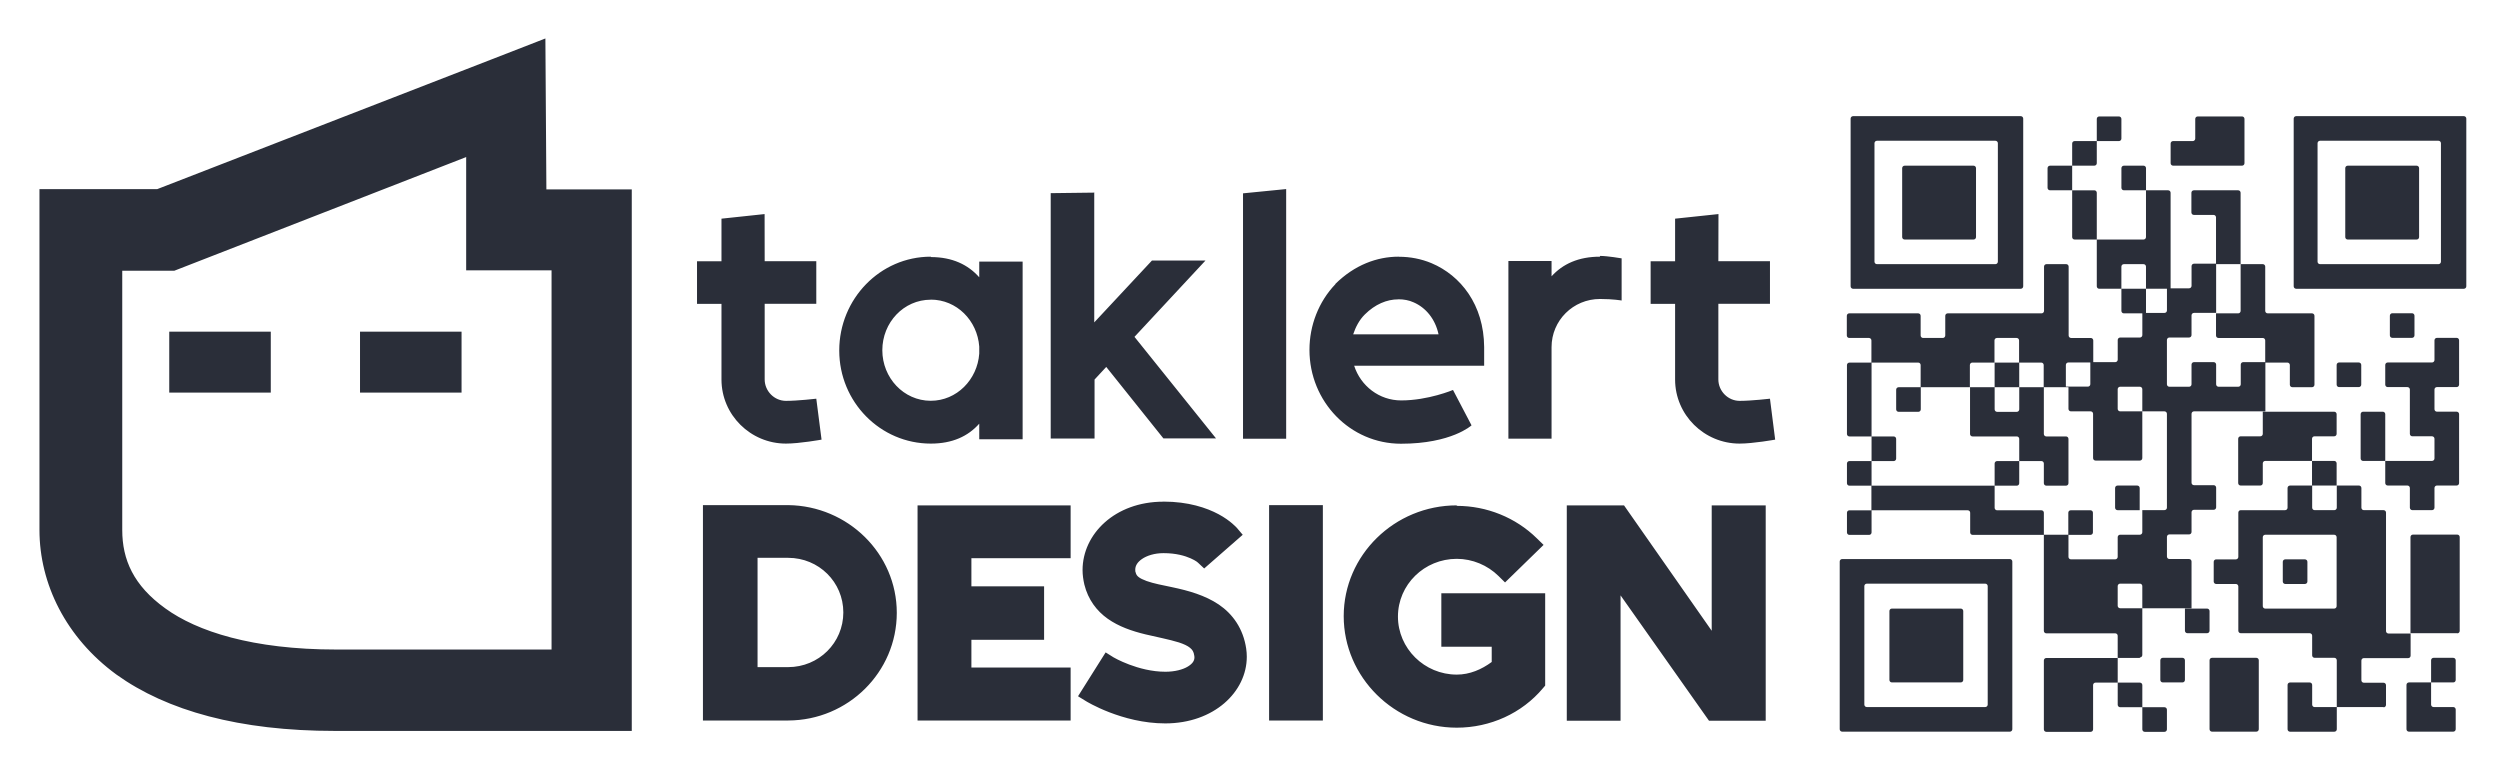
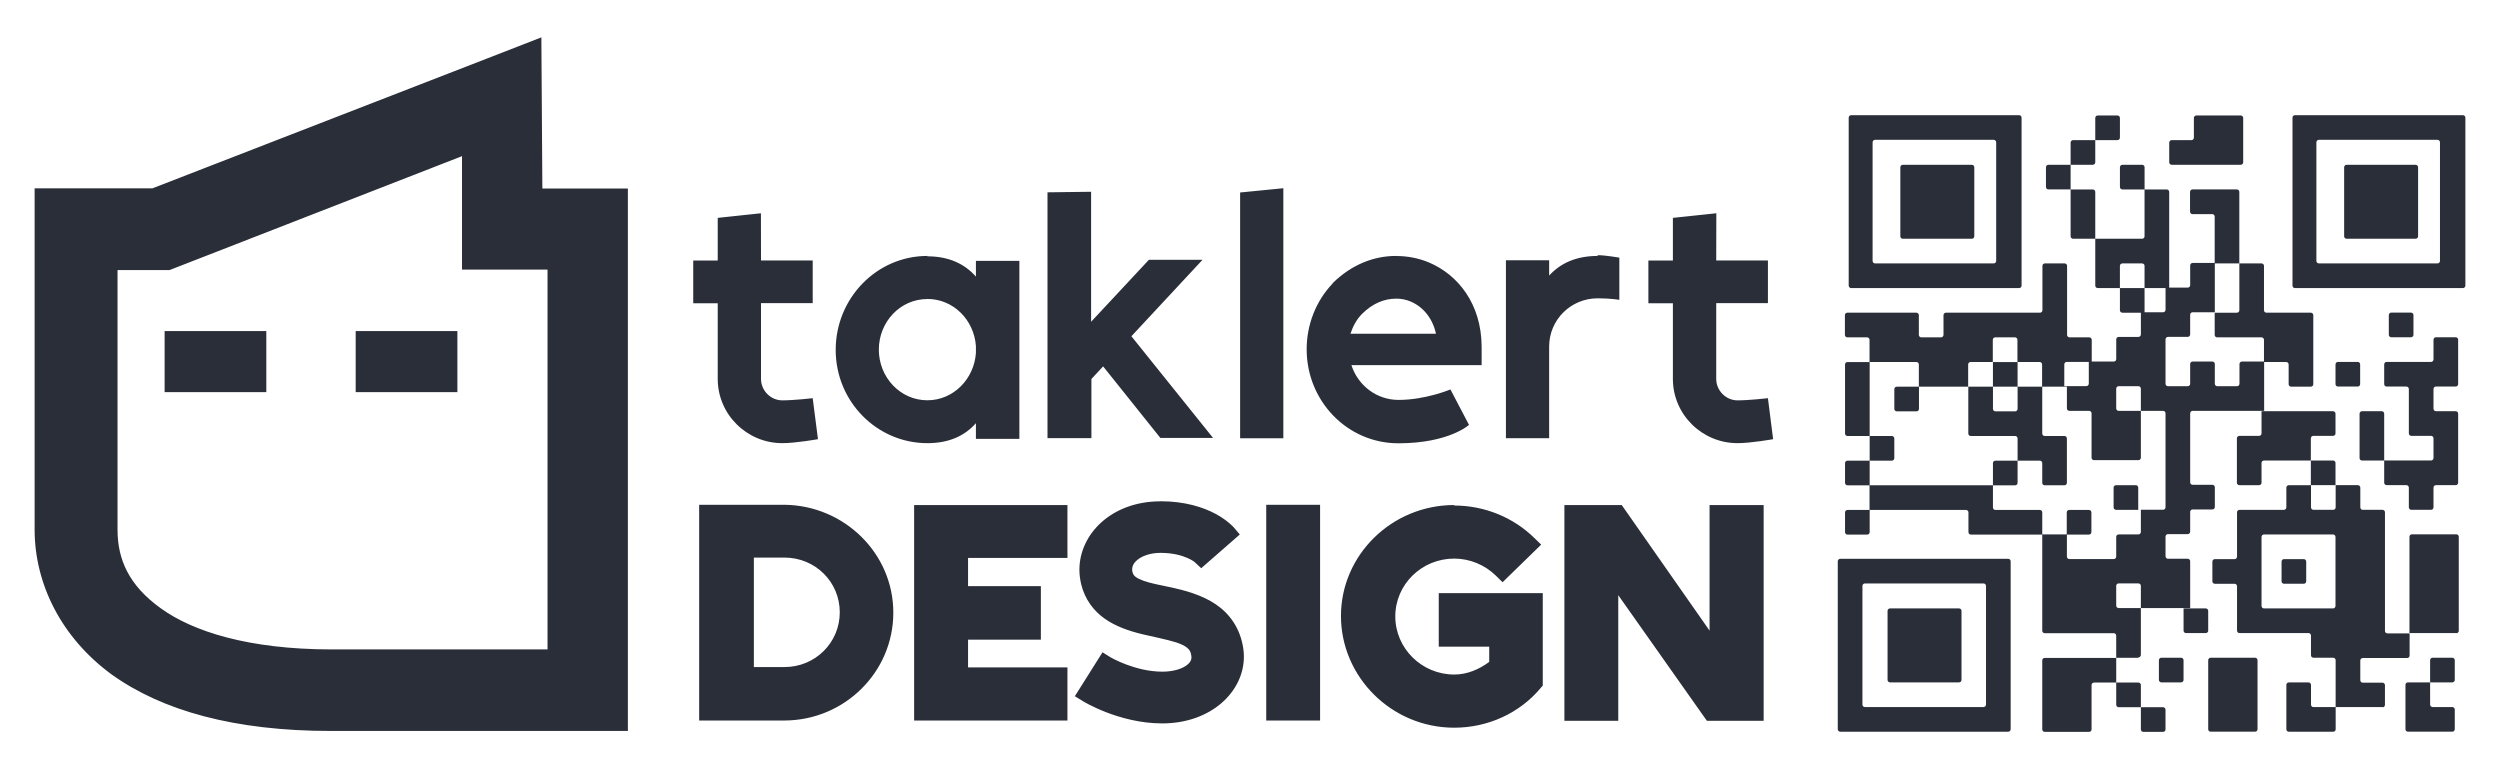
- <svg xmlns="http://www.w3.org/2000/svg" version="1.1" viewBox="0 0 325 100" xml:space="preserve">
-   <path d="m70.9 5-7.17 2.79-43.3 16.8h-15.3v44.3c0 7.01 3.44 14 10 18.8 6.58 4.72 16 7.33 28.4 7.33h38.6v-70.4h-11.1l-0.129-19.6zm170 10.1c-0.177 0-0.32 0.143-0.32 0.32v21.8c0 0.177 0.144 0.32 0.32 0.32h21.8c0.177 0 0.318-0.143 0.318-0.32v-21.8c0-0.177-0.142-0.32-0.318-0.32h-21.8zm57.6 0c-0.177 0-0.32 0.143-0.32 0.32v21.8c0 0.177 0.144 0.32 0.32 0.32h21.8c0.177 0 0.32-0.143 0.32-0.32v-21.8c0-0.177-0.144-0.32-0.32-0.32h-21.8zm-25.6 0.039c-0.177 0-0.318 0.143-0.318 0.32v2.88h2.88c0.177 0 0.32-0.143 0.32-0.32v-2.56c0-0.177-0.144-0.32-0.32-0.32h-2.56zm-0.318 3.2h-2.88c-0.177 0-0.32 0.141-0.32 0.318v2.88h2.88c0.177 0 0.32-0.143 0.32-0.32v-2.88zm-3.2 3.2h-2.88c-0.177 0-0.32 0.143-0.32 0.32v2.56c0 0.177 0.144 0.318 0.32 0.318h2.56 0.32v-3.2zm0 3.2v6.08c0 0.177 0.144 0.32 0.32 0.32h2.56 0.32v-6.08c0-0.177-0.144-0.32-0.32-0.32h-2.88zm3.2 6.4v6.08c0 0.177 0.142 0.32 0.318 0.32h2.88v-2.88c0-0.177 0.144-0.318 0.32-0.318h2.56c0.177 0 0.318 0.141 0.318 0.318v2.88h2.88l0.32 0.019v-12.5c0-0.177-0.143-0.32-0.32-0.32h-2.88v6.08c0 0.177-0.142 0.32-0.318 0.32h-6.08zm6.4-6.4v-2.88c0-0.177-0.142-0.32-0.318-0.32h-2.56c-0.177 0-0.32 0.143-0.32 0.32v2.56c0 0.177 0.144 0.318 0.32 0.318h2.56 0.318zm0 12.8h-3.2v2.88c0 0.177 0.144 0.318 0.32 0.318h2.56 0.318v-3.2zm6.72-22.4c-0.177 0-0.32 0.143-0.32 0.32v2.56c0 0.177-0.144 0.32-0.32 0.32h-2.56c-0.177 0-0.32 0.141-0.32 0.318v2.56c0 0.177 0.144 0.32 0.32 0.32h8.96c0.177 0 0.32-0.143 0.32-0.32v-5.76c0-0.177-0.144-0.32-0.32-0.32h-5.76zm-41.7 3.16h15.4c0.177 0 0.32 0.143 0.32 0.32v15.4c0 0.177-0.144 0.32-0.32 0.32h-15.4c-0.177 0-0.32-0.143-0.32-0.32v-15.4c0-0.177 0.144-0.32 0.32-0.32zm57.6 0h15.4c0.177 0 0.32 0.143 0.32 0.32v15.4c0 0.177-0.144 0.32-0.32 0.32h-15.4c-0.177 0-0.32-0.143-0.32-0.32v-15.4c0-0.177 0.144-0.32 0.32-0.32zm-241 2.14v14.7h11.1v49.3h-28c-10.9 0-18.1-2.37-22.2-5.34-4.15-2.98-5.61-6.35-5.61-10.2v-33.7h6.76l38-14.8zm187 1.1c-0.177 0-0.32 0.143-0.32 0.32v8.96c0 0.177 0.144 0.32 0.32 0.32h8.96c0.177 0 0.32-0.143 0.32-0.32v-8.96c0-0.177-0.144-0.32-0.32-0.32h-8.96zm57.6 0c-0.177 0-0.318 0.143-0.318 0.32v8.96c0 0.177 0.142 0.32 0.318 0.32h8.96c0.177 0 0.32-0.143 0.32-0.32v-8.96c0-0.177-0.144-0.32-0.32-0.32h-8.96zm-138 3.04-5.61 0.555v31.9h5.61v-32.5zm118 0.16c-0.177 0-0.32 0.143-0.32 0.32v2.56c0 0.177 0.144 0.32 0.32 0.32h2.56c0.177 0 0.32 0.143 0.32 0.32v6.02h-2.86c-0.177 0-0.32 0.143-0.32 0.32v2.56c0 0.177-0.142 0.32-0.318 0.32h-2.88v2.88c0 0.177-0.143 0.32-0.32 0.32h-2.88v2.88c0 0.177-0.144 0.32-0.32 0.32h-2.56c-0.177 0-0.32 0.143-0.32 0.32v2.56c0 0.177-0.144 0.318-0.32 0.318h-2.86v-2.82c0-0.177-0.144-0.32-0.32-0.32h-2.56c-0.177 0-0.32-0.143-0.32-0.32v-8.96c1e-5 -0.177-0.144-0.318-0.32-0.318h-2.56c-0.177 0-0.32 0.141-0.32 0.318v5.76c0 0.177-0.144 0.318-0.32 0.318h-12.2c-0.177 0-0.32 0.143-0.32 0.32v2.56c0 0.177-0.144 0.32-0.32 0.32h-2.56c-0.177 0-0.32-0.143-0.32-0.32v-2.56c0-0.177-0.144-0.32-0.32-0.32h-8.96c-0.177 0-0.318 0.143-0.318 0.32v2.56c0 0.177 0.142 0.32 0.318 0.32h2.56c0.177 0 0.32 0.143 0.32 0.32v2.88h6.08c0.177 0 0.32 0.143 0.32 0.32v2.88h6.4v-2.88c0-0.177 0.142-0.32 0.318-0.32h2.88v-2.88c0-0.177 0.144-0.32 0.32-0.32h2.56c0.177 0 0.318 0.143 0.318 0.32v2.88h2.88c0.177 0 0.32 0.143 0.32 0.32v2.88h2.88 0.34v2.82c0 0.177 0.144 0.32 0.32 0.32h2.56c0.177 0 0.32 0.143 0.32 0.32v5.76c0 0.177 0.144 0.32 0.32 0.32h5.76c0.177 0 0.32-0.143 0.32-0.32v-6.08h-2.88c-0.177 0-0.32-0.143-0.32-0.32v-2.56c0-0.177 0.144-0.32 0.32-0.32h2.56c0.177 0 0.32 0.143 0.32 0.32v2.88h2.88c0.177 0 0.32 0.143 0.32 0.32v12.2c0 0.177-0.143 0.318-0.32 0.318h-2.88v2.88c0 0.177-0.144 0.32-0.32 0.32h-2.56c-0.177 0-0.32 0.143-0.32 0.32v2.56c0 0.177-0.144 0.32-0.32 0.32h-5.76c-0.177 0-0.32-0.143-0.32-0.32v-2.86h2.86c0.177 0 0.32-0.143 0.32-0.32v-2.56c0-0.177-0.144-0.318-0.32-0.318h-2.56c-0.177 0-0.32 0.141-0.32 0.318v2.86h-3.18v12.5c0 0.177 0.144 0.32 0.32 0.32h8.96c0.177 0 0.32 0.141 0.32 0.318v2.88h2.88v-0.06c0.177 0 0.32-0.143 0.32-0.32v-6.08h-2.88c-0.177 0-0.32-0.141-0.32-0.318v-2.56c0-0.177 0.144-0.32 0.32-0.32h2.56c0.177 0 0.32 0.143 0.32 0.32v2.88h6.4v-6.08c0-0.177-0.142-0.32-0.318-0.32h-2.56c-0.177 0-0.32-0.143-0.32-0.32v-2.56c0-0.177 0.144-0.32 0.32-0.32h2.56c0.177 0 0.318-0.143 0.318-0.32v-2.56c0-0.177 0.144-0.32 0.32-0.32h2.56c0.177 0 0.32-0.143 0.32-0.32v-2.56c0-0.177-0.144-0.32-0.32-0.32h-2.56c-0.177 0-0.32-0.141-0.32-0.318v-8.96c0-0.177 0.144-0.32 0.32-0.32h9.28v-6.34h2.86c0.177 0 0.32 0.143 0.32 0.32v2.56c0 0.177 0.144 0.32 0.32 0.32h2.56c0.177 0 0.32-0.143 0.32-0.32v-8.96c0-0.177-0.144-0.32-0.32-0.32h-5.76c-0.177 0-0.32-0.141-0.32-0.318v-5.76c0-0.177-0.142-0.318-0.318-0.318h-2.88v6.08c0 0.177-0.144 0.318-0.32 0.318h-2.88v2.88c0 0.177 0.141 0.32 0.318 0.32h5.76c0.177 0 0.318 0.143 0.318 0.32v2.82h-2.86c-0.177 1e-6 -0.32 0.143-0.32 0.32v2.56c0 0.177-0.144 0.32-0.32 0.32h-2.56c-0.177 0-0.32-0.143-0.32-0.32v-2.56c0-0.177-0.144-0.32-0.32-0.32h-2.56c-0.177 1e-6 -0.32 0.143-0.32 0.32v2.56c0 0.177-0.142 0.32-0.318 0.32h-2.56c-0.177 0-0.32-0.143-0.32-0.32v-5.76c0-0.177 0.144-0.32 0.32-0.32h2.56c0.177 0 0.318-0.143 0.318-0.32v-2.56c0-0.177 0.144-0.32 0.32-0.32h2.88v-6.34h2.86 0.32v-9.28c0-0.177-0.144-0.32-0.32-0.32h-5.76zm-9.9 60.8h-9.28c-0.177 0-0.32 0.143-0.32 0.32v8.96c0 0.177 0.144 0.32 0.32 0.32h5.76c0.177 0 0.32-0.143 0.32-0.32v-5.76c0-0.177 0.144-0.32 0.32-0.32h2.88v-3.2zm0 3.2v2.88c0 0.177 0.144 0.32 0.32 0.32h2.56 0.32v-2.88c0-0.177-0.144-0.32-0.32-0.32h-2.88zm3.2 3.2v2.88c0 0.177 0.142 0.32 0.318 0.32h2.56c0.177 0 0.32-0.143 0.32-0.32v-2.56c0-0.177-0.143-0.32-0.32-0.32h-2.88zm-12.8-41.6h-3.2v2.88c0 0.177-0.142 0.32-0.318 0.32h-2.56c-0.177 0-0.32-0.143-0.32-0.32v-2.88h-3.2v6.08c0 0.177 0.142 0.318 0.318 0.318h5.76c0.177 0 0.318 0.143 0.318 0.32v2.88h2.88c0.177 0 0.32 0.143 0.32 0.32v2.56c0 0.177 0.144 0.32 0.32 0.32h2.56c0.177 0 0.32-0.143 0.32-0.32v-5.76c0-0.177-0.144-0.32-0.32-0.32h-2.56c-0.177 0-0.32-0.141-0.32-0.318v-6.08zm-3.2 9.6h-2.88c-0.177 0-0.32 0.143-0.32 0.32v2.88h2.88c0.177 0 0.318-0.143 0.318-0.32v-2.88zm-3.2-9.6h2.88 0.318v-3.2h-3.2v3.2zm-9.6 0h-2.88c-0.177 0-0.32 0.141-0.32 0.318v2.56c0 0.177 0.144 0.32 0.32 0.32h2.56c0.177 0 0.32-0.143 0.32-0.32v-2.88zm-6.4-3.2h-2.88c-0.177 0-0.318 0.143-0.318 0.32v8.96c0 0.177 0.142 0.318 0.318 0.318h2.56 0.32v-9.6zm0 9.6v3.2h2.88c0.177 0 0.318-0.143 0.318-0.32v-2.56c0-0.177-0.142-0.32-0.318-0.32h-2.88zm0 3.2h-2.88c-0.177 0-0.318 0.143-0.318 0.32v2.56c0 0.177 0.142 0.32 0.318 0.32h2.56 0.301v3.2h-2.86c-0.177 0-0.318 0.141-0.318 0.318v2.56c0 0.177 0.142 0.32 0.318 0.32h2.56c0.177 0 0.32-0.143 0.32-0.32v-2.88h12.5c0.177 0 0.32 0.141 0.32 0.318v2.56c0 0.177 0.142 0.32 0.318 0.32h8.96 0.301v-2.88c0-0.177-0.144-0.318-0.32-0.318h-5.76c-0.177 0-0.32-0.143-0.32-0.32v-2.88h-16v-3.2zm-101-34.9-5.71 0.072v31.9h5.7v-7.67l1.52-1.64 7.43 9.29h6.84l-10.6-13.2 9.23-9.92h-6.96l-7.5 8.04v-16.9zm-42.9 2.79-5.61 0.598v5.54h-3.18v5.54h3.18v9.83c0 4.6 3.78 8.33 8.38 8.33 1.77 0 4.63-0.516 4.63-0.516l-0.684-5.32s-2.41 0.281-3.94 0.281c-1.52 0-2.77-1.27-2.77-2.79v-9.83h6.71v-5.54h-6.71l-0.01-6.12zm124 0-5.64 0.598v5.54h-3.18v5.54h3.18v9.83c0 4.6 3.78 8.33 8.38 8.33 1.77 0 4.63-0.516 4.63-0.516l-0.676-5.32s-2.41 0.281-3.94 0.281c-1.52 0-2.77-1.27-2.77-2.79v-9.83h6.71v-5.54h-6.71l0.016-6.12zm-15.4 5.51v0.029c-2.81 0-4.85 0.956-6.3 2.55v-1.99h-5.61v23.1h5.61v-11.9c0-3.47 2.81-6.26 6.3-6.26 1.73 0 2.81 0.199 2.81 0.199v-5.48s-1.84-0.318-2.81-0.318zm-26.2 0.025 0.018 0.004c-2.81 0-5.73 1.08-8.22 3.54v0.037c-2.17 2.27-3.37 5.35-3.37 8.54 0 6.73 5.29 12.2 11.9 12.2 6.58 0 9.17-2.39 9.17-2.39l-2.41-4.6s-3.21 1.36-6.74 1.36c-2.85 0-5.26-1.88-6.11-4.51h16.9v-2.43c-0.037-5.51-3.05-9.3-6.84-10.9-1.33-0.557-2.77-0.836-4.22-0.836zm-60.8 0.004c-6.58 0-11.9 5.48-11.9 12.2 0 6.7 5.35 12.1 11.9 12.1 2.81 0 4.85-0.955 6.3-2.59v2.03h5.64v-23.1h-5.64v2.04c-1.45-1.64-3.5-2.63-6.3-2.63zm60.8 5.54c0.684 0 1.37 0.12 1.97 0.398 1.57 0.679 2.81 2.15 3.24 4.16h-11.1c0.321-0.958 0.799-1.88 1.52-2.59 1.33-1.32 2.85-1.96 4.35-1.96l0.004-0.014zm-60.8 0.043c3.37 0 6.05 2.71 6.3 6.1v0.92c-0.241 3.38-2.93 6.13-6.3 6.13-3.53 0-6.3-2.99-6.3-6.57 0-3.6 2.77-6.57 6.3-6.57v-0.014zm190 1.77c-0.177 0-0.32 0.143-0.32 0.32v2.56c0 0.177 0.144 0.32 0.32 0.32h2.56c0.177 0 0.32-0.143 0.32-0.32v-2.56c0-0.177-0.144-0.32-0.32-0.32h-2.56zm-289 2.4v7.92h13.2v-7.92h-13.2zm24.8 0v7.92h13.2v-7.92h-13.2zm270 0.801c-0.177 0-0.32 0.143-0.32 0.32v2.56c0 0.177-0.144 0.32-0.32 0.32h-5.76c-0.177 0-0.32 0.143-0.32 0.32v2.56c0 0.177 0.144 0.32 0.32 0.32h2.56c0.177 0 0.32 0.141 0.32 0.318v5.76c0 0.177 0.144 0.318 0.32 0.318h2.56c0.177 0 0.32 0.143 0.32 0.32v2.56c0 0.177-0.144 0.32-0.32 0.32h-6.08v2.88c0 0.177 0.144 0.32 0.32 0.32h2.56c0.177 0 0.32 0.143 0.32 0.32v2.56c0 0.177 0.144 0.32 0.32 0.32h2.56c0.177 0 0.32-0.143 0.32-0.32v-2.56c0-0.177 0.143-0.32 0.32-0.32h2.56c0.177 0 0.32-0.143 0.32-0.32v-8.96c0-0.177-0.144-0.32-0.32-0.32h-2.56c-0.177 0-0.32-0.143-0.32-0.32v-2.56c0-0.177 0.143-0.318 0.32-0.318h2.56c0.177 0 0.32-0.143 0.32-0.32v-5.76c0-0.177-0.144-0.32-0.32-0.32h-2.56zm-6.72 16v-6.08c0-0.177-0.141-0.32-0.318-0.32h-2.56c-0.177 0-0.32 0.143-0.32 0.32v5.76c0 0.177 0.144 0.32 0.32 0.32h2.56 0.318zm-41.2-12.8h2.86v2.82c0 0.177-0.144 0.32-0.32 0.32h-2.86v-2.82c1e-5 -0.177 0.144-0.32 0.32-0.32zm35.2 0c-0.177 0-0.318 0.143-0.318 0.32v2.56c0 0.177 0.142 0.32 0.318 0.32h2.56c0.177 0 0.32-0.143 0.32-0.32v-2.56c0-0.177-0.144-0.32-0.32-0.32h-2.56zm-9.92 6.4v2.88c0 0.177-0.142 0.318-0.318 0.318h-2.56c-0.177 0-0.32 0.143-0.32 0.32v5.76c0 0.177 0.144 0.32 0.32 0.32h2.56c0.177 0 0.318-0.143 0.318-0.32v-2.56c0-0.177 0.143-0.32 0.32-0.32h6.08v-2.88c0-0.177 0.144-0.32 0.32-0.32h2.56c0.177 0 0.32-0.141 0.32-0.318v-2.56c0-0.177-0.143-0.32-0.32-0.32h-9.28zm6.4 6.4v3.2h-2.86c-0.177 0-0.32 0.143-0.32 0.32v2.56c0 0.177-0.144 0.32-0.32 0.32h-5.76c-0.177 0-0.32 0.141-0.32 0.318v5.76c0 0.177-0.144 0.318-0.32 0.318h-2.56c-0.177 0-0.32 0.143-0.32 0.32v2.56c0 0.177 0.143 0.32 0.32 0.32h2.56c0.177 0 0.32 0.143 0.32 0.32v5.76c0 0.177 0.144 0.32 0.32 0.32h8.96c0.177 0 0.318 0.141 0.318 0.318v2.56c0 0.177 0.144 0.32 0.32 0.32h2.56c0.177 0 0.32 0.143 0.32 0.32v6.08h6.08v0.039c0.177 0 0.32-0.143 0.32-0.32v-2.56c0-0.177-0.143-0.32-0.32-0.32h-2.56c-0.177 0-0.32-0.143-0.32-0.32v-2.56c0-0.177 0.144-0.32 0.32-0.32h5.76c0.177 0 0.32-0.141 0.32-0.318v-2.88h-2.88c-0.177 0-0.318-0.143-0.318-0.32v-15.4c0-0.177-0.143-0.318-0.32-0.318h-2.56c-0.177 0-0.32-0.143-0.32-0.32v-2.56c0-0.177-0.144-0.32-0.32-0.32h-2.88v2.88c0 0.177-0.143 0.32-0.32 0.32h-2.56c-0.177 0-0.32-0.143-0.32-0.32v-2.88h2.86 0.32v-2.88c0-0.177-0.143-0.32-0.32-0.32h-2.88zm3.22 32h-2.88c-0.177 0-0.32-0.143-0.32-0.32v-2.56c0-0.177-0.142-0.32-0.318-0.32h-2.56c-0.177 0-0.32 0.143-0.32 0.32v5.76c0 0.177 0.144 0.32 0.32 0.32h5.76c0.177 0 0.32-0.143 0.32-0.32v-2.88zm-28.5-28.8c-0.177 0-0.32 0.143-0.32 0.32v2.56c0 0.177 0.144 0.32 0.32 0.32h2.56 0.318v-2.88c0-0.177-0.142-0.32-0.318-0.32h-2.56zm-124 2.08-0.049 0.016c-6.3 0-10.5 4.22-10.5 8.89 0 0.635 0.091 1.26 0.232 1.88 0.485 1.96 1.61 3.44 3.04 4.45 1.43 1.01 3.13 1.6 4.91 2.03 1.5 0.36 3.06 0.648 4.35 1.05 0.621 0.203 1.12 0.435 1.43 0.691 0.31 0.258 0.489 0.491 0.564 1.05v0.057l0.018 0.053c1e-3 0.006 0-0.038 0 0.09 0 0.416-0.215 0.799-0.854 1.19-0.639 0.394-1.69 0.678-2.92 0.678-3.56 0-6.74-1.87-6.74-1.87l-1.03-0.645-3.59 5.7 1.04 0.641s4.66 2.89 10.3 2.89c6.33 0 10.6-4.1 10.6-8.67 0-0.363-0.027-0.689-0.072-1v-0.019c-0.384-2.65-1.77-4.54-3.56-5.76-1.8-1.21-3.94-1.81-6.08-2.26-1.22-0.259-2.37-0.466-3.31-0.801-0.466-0.172-0.823-0.345-1.04-0.518-0.214-0.172-0.315-0.31-0.4-0.645l-0.018-0.033v-0.018c-9e-3 -0.047-0.019-0.075-0.019-0.266 0-0.479 0.247-0.947 0.869-1.38 0.624-0.432 1.61-0.764 2.8-0.764 1.65 0 2.8 0.351 3.53 0.674 0.724 0.322 0.945 0.555 0.945 0.555l0.816 0.764 5.01-4.38-0.758-0.893s-0.823-0.946-2.38-1.78c-1.56-0.836-3.94-1.64-7.15-1.64zm-59.9 0.463v28h11.1c7.78-0.035 14.1-6.29 14.1-14 0-7.7-6.36-13.9-14.1-14h-11.1zm27.9 0v28h19.9v-6.89h-12.9v-3.6h9.45v-6.95h-9.45v-3.66h12.9v-6.86h-19.9zm45.7 0v28h6.99v-28h-6.99zm24.4 0.033c-8.1 0-14.7 6.48-14.7 14.4s6.58 14.5 14.7 14.5c4.35 0 8.47-1.87 11.2-5.13l0.291-0.34v-12h-13.5v6.95h6.55v1.98c-1.31 0.97-2.86 1.64-4.54 1.64-4.22 0-7.65-3.41-7.65-7.54 0-4.16 3.43-7.51 7.65-7.51 2.03 0 4 0.83 5.42 2.23l0.852 0.84 5.01-4.88-0.875-0.855c-2.76-2.71-6.52-4.22-10.4-4.22l-0.016-0.019zm14.3 0v28h6.99v-16.3l11.5 16.3h7.37v-28h-7.02v16.3l-11.4-16.3h-7.37zm110 3.8c-0.177 0-0.32 0.143-0.32 0.32v12.5h6.08v0.019c0.177 0 0.32-0.143 0.32-0.32v-12.2c0-0.177-0.144-0.32-0.32-0.32h-5.76zm-19.2 0.019h8.96c0.177 0 0.32 0.143 0.32 0.32v8.96c0 0.177-0.143 0.32-0.32 0.32h-8.96c-0.177 0-0.32-0.143-0.32-0.32v-8.96c0-0.177 0.143-0.32 0.32-0.32zm-196 3h3.97c4 0 7.18 3.16 7.18 7.1s-3.18 7.11-7.18 7.11h-3.97v-14.2zm141 0.16c-0.177 0-0.32 0.143-0.32 0.32v21.8c0 0.177 0.144 0.32 0.32 0.32h21.8c0.177 0 0.32-0.143 0.32-0.32v-21.8c0-0.177-0.144-0.32-0.32-0.32h-21.8zm57.6 0.039c-0.177 0-0.32 0.143-0.32 0.32v2.56c0 0.177 0.144 0.32 0.32 0.32h2.56c0.177 0 0.32-0.143 0.32-0.32v-2.56c0-0.177-0.144-0.32-0.32-0.32h-2.56zm-54.4 3.16h15.4c0.177 0 0.32 0.143 0.32 0.32v15.4c0 0.177-0.144 0.32-0.32 0.32h-15.4c-0.177 0-0.318-0.143-0.318-0.32v-15.4c0-0.177 0.142-0.32 0.318-0.32zm3.26 3.24c-0.177 0-0.318 0.143-0.318 0.32v8.96c0 0.177 0.142 0.318 0.318 0.318h8.96c0.177 0 0.32-0.141 0.32-0.318v-8.96c0-0.177-0.144-0.32-0.32-0.32h-8.96zm38.1 0v2.88c0 0.177 0.144 0.32 0.32 0.32h2.56c0.177 0 0.32-0.143 0.32-0.32v-2.56c0-0.177-0.144-0.32-0.32-0.32h-2.88zm-2.88 6.4c-0.177 0-0.32 0.143-0.32 0.32v2.56c0 0.177 0.144 0.318 0.32 0.318h2.56c0.177 0 0.318-0.141 0.318-0.318v-2.56c0-0.177-0.142-0.32-0.318-0.32h-2.56zm6.4 0c-0.177 0-0.32 0.143-0.32 0.32v8.96c0 0.177 0.143 0.32 0.32 0.32h5.76c0.177 0 0.32-0.143 0.32-0.32v-8.96c0-0.177-0.144-0.32-0.32-0.32h-5.76zm28.8 0c-0.177 0-0.32 0.143-0.32 0.32v2.88h2.88c0.177 0 0.32-0.141 0.32-0.318v-2.56c0-0.177-0.144-0.32-0.32-0.32h-2.56zm-0.32 3.2h-2.88c-0.177 0-0.32 0.143-0.32 0.32v5.76c0 0.177 0.144 0.32 0.32 0.32h5.76c0.177 0 0.32-0.143 0.32-0.32v-2.56c0-0.177-0.144-0.32-0.32-0.32h-2.56c-0.177 0-0.32-0.143-0.32-0.32v-2.88z" style="fill:#2a2e39;stroke-width:14.8" />
+ <svg xmlns="http://www.w3.org/2000/svg" version="1.1" viewBox="0 0 650 200" xml:space="preserve" id="svg471" width="650" height="200">
+   <defs id="defs475" />
+   <path d="M 140.753,9.715 126.389,15.304 39.649,48.959 H 9 v 88.743 c 0,14.043 6.891,28.045 20.032,37.661 13.181,9.455 32.052,14.684 56.892,14.684 H 163.249 V 49.019 H 141.013 L 140.755,9.755 Z m 340.55,20.233 c -0.355,0 -0.641,0.286 -0.641,0.641 V 74.259 c 0,0.355 0.288,0.641 0.641,0.641 h 43.67 c 0.355,0 0.637,-0.286 0.637,-0.641 V 30.589 c 0,-0.355 -0.284,-0.641 -0.637,-0.641 z m 115.386,0 c -0.355,0 -0.641,0.286 -0.641,0.641 V 74.259 c 0,0.355 0.288,0.641 0.641,0.641 h 43.67 c 0.355,0 0.641,-0.286 0.641,-0.641 V 30.589 c 0,-0.355 -0.288,-0.641 -0.641,-0.641 z m -51.283,0.078 c -0.355,0 -0.637,0.286 -0.637,0.641 v 5.769 h 5.769 c 0.355,0 0.641,-0.286 0.641,-0.641 v -5.128 c 0,-0.355 -0.288,-0.641 -0.641,-0.641 h -5.128 z m -0.637,6.41 h -5.769 c -0.355,0 -0.641,0.282 -0.641,0.637 v 5.769 h 5.769 c 0.355,0 0.641,-0.286 0.641,-0.641 v -5.769 z m -6.41,6.41 h -5.769 c -0.355,0 -0.641,0.286 -0.641,0.641 v 5.128 c 0,0.355 0.288,0.637 0.641,0.637 h 5.128 0.641 v -6.41 z m 0,6.41 v 12.18 c 0,0.355 0.288,0.641 0.641,0.641 h 5.128 0.641 V 49.898 c 0,-0.355 -0.288,-0.641 -0.641,-0.641 z m 6.41,12.821 v 12.18 c 0,0.355 0.284,0.641 0.637,0.641 h 5.769 V 69.129 c 0,-0.355 0.288,-0.637 0.641,-0.637 h 5.128 c 0.355,0 0.637,0.282 0.637,0.637 v 5.769 h 5.769 l 0.641,0.039 v -25.04 c 0,-0.355 -0.286,-0.641 -0.641,-0.641 h -5.769 v 12.18 c 0,0.355 -0.284,0.641 -0.637,0.641 H 544.765 Z M 557.589,49.257 v -5.769 c 0,-0.355 -0.284,-0.641 -0.637,-0.641 h -5.128 c -0.355,0 -0.641,0.286 -0.641,0.641 v 5.128 c 0,0.355 0.288,0.637 0.641,0.637 h 5.128 0.637 z m 0,25.641 h -6.41 v 5.769 c 0,0.355 0.288,0.637 0.641,0.637 h 5.128 0.637 v -6.41 z m 13.462,-44.872 c -0.355,0 -0.641,0.286 -0.641,0.641 v 5.128 c 0,0.355 -0.288,0.641 -0.641,0.641 h -5.128 c -0.355,0 -0.641,0.282 -0.641,0.637 v 5.128 c 0,0.355 0.288,0.641 0.641,0.641 h 17.949 c 0.355,0 0.641,-0.286 0.641,-0.641 V 30.663 c 0,-0.355 -0.288,-0.641 -0.641,-0.641 h -11.539 z m -83.535,6.33 h 30.85 c 0.355,0 0.641,0.286 0.641,0.641 v 30.85 c 0,0.355 -0.288,0.641 -0.641,0.641 h -30.85 c -0.355,0 -0.641,-0.286 -0.641,-0.641 v -30.85 c 0,-0.355 0.288,-0.641 0.641,-0.641 z m 115.386,0 h 30.85 c 0.355,0 0.641,0.286 0.641,0.641 v 30.85 c 0,0.355 -0.288,0.641 -0.641,0.641 h -30.85 c -0.355,0 -0.641,-0.286 -0.641,-0.641 v -30.85 c 0,-0.355 0.288,-0.641 0.641,-0.641 z m -482.779,4.287 v 29.448 h 22.236 V 168.85 H 86.269 c -21.835,0 -36.259,-4.748 -44.472,-10.697 -8.313,-5.97 -11.238,-12.721 -11.238,-20.433 V 70.211 H 44.101 l 76.123,-29.648 z m 374.605,2.204 c -0.355,0 -0.641,0.286 -0.641,0.641 v 17.949 c 0,0.355 0.288,0.641 0.641,0.641 h 17.949 c 0.355,0 0.641,-0.286 0.641,-0.641 V 43.488 c 0,-0.355 -0.288,-0.641 -0.641,-0.641 z m 115.386,0 c -0.355,0 -0.637,0.286 -0.637,0.641 v 17.949 c 0,0.355 0.284,0.641 0.637,0.641 h 17.949 c 0.355,0 0.641,-0.286 0.641,-0.641 V 43.488 c 0,-0.355 -0.288,-0.641 -0.641,-0.641 z m -276.446,6.09 -11.238,1.112 v 63.903 h 11.238 V 48.847 Z m 236.381,0.321 c -0.355,0 -0.641,0.286 -0.641,0.641 v 5.128 c 0,0.355 0.288,0.641 0.641,0.641 h 5.128 c 0.355,0 0.641,0.286 0.641,0.641 v 12.059 h -5.729 c -0.355,0 -0.641,0.286 -0.641,0.641 v 5.128 c 0,0.355 -0.284,0.641 -0.637,0.641 h -5.769 v 5.769 c 0,0.355 -0.286,0.641 -0.641,0.641 h -5.769 v 5.769 c 0,0.355 -0.288,0.641 -0.641,0.641 h -5.128 c -0.355,0 -0.641,0.286 -0.641,0.641 v 5.128 c 0,0.355 -0.288,0.637 -0.641,0.637 h -5.729 v -5.649 c 0,-0.355 -0.288,-0.641 -0.641,-0.641 h -5.128 c -0.355,0 -0.641,-0.286 -0.641,-0.641 V 69.125 c 2e-5,-0.355 -0.288,-0.637 -0.641,-0.637 h -5.128 c -0.355,0 -0.641,0.282 -0.641,0.637 v 11.539 c 0,0.355 -0.288,0.637 -0.641,0.637 h -24.439 c -0.355,0 -0.641,0.286 -0.641,0.641 v 5.128 c 0,0.355 -0.288,0.641 -0.641,0.641 h -5.128 c -0.355,0 -0.641,-0.286 -0.641,-0.641 v -5.128 c 0,-0.355 -0.288,-0.641 -0.641,-0.641 h -17.949 c -0.355,0 -0.637,0.286 -0.637,0.641 v 5.128 c 0,0.355 0.284,0.641 0.637,0.641 h 5.128 c 0.355,0 0.641,0.286 0.641,0.641 v 5.769 h 12.18 c 0.355,0 0.641,0.286 0.641,0.641 v 5.769 h 12.821 v -5.769 c 0,-0.355 0.284,-0.641 0.637,-0.641 h 5.769 v -5.769 c 0,-0.355 0.288,-0.641 0.641,-0.641 h 5.128 c 0.355,0 0.637,0.286 0.637,0.641 v 5.769 h 5.769 c 0.355,0 0.641,0.286 0.641,0.641 v 5.769 h 5.769 0.681 v 5.649 c 0,0.355 0.288,0.641 0.641,0.641 h 5.128 c 0.355,0 0.641,0.286 0.641,0.641 v 11.539 c 0,0.355 0.288,0.641 0.641,0.641 h 11.539 c 0.355,0 0.641,-0.286 0.641,-0.641 v -12.18 h -5.769 c -0.355,0 -0.641,-0.286 -0.641,-0.641 v -5.128 c 0,-0.355 0.288,-0.641 0.641,-0.641 h 5.128 c 0.355,0 0.641,0.286 0.641,0.641 v 5.769 h 5.769 c 0.355,0 0.641,0.286 0.641,0.641 v 24.439 c 0,0.355 -0.286,0.637 -0.641,0.637 h -5.769 v 5.769 c 0,0.355 -0.288,0.641 -0.641,0.641 h -5.128 c -0.355,0 -0.641,0.286 -0.641,0.641 v 5.128 c 0,0.355 -0.288,0.641 -0.641,0.641 h -11.539 c -0.355,0 -0.641,-0.286 -0.641,-0.641 v -5.729 h 5.729 c 0.355,0 0.641,-0.286 0.641,-0.641 v -5.128 c 0,-0.355 -0.288,-0.637 -0.641,-0.637 h -5.128 c -0.355,0 -0.641,0.282 -0.641,0.637 v 5.729 h -6.37 v 25.04 c 0,0.355 0.288,0.641 0.641,0.641 h 17.949 c 0.355,0 0.641,0.282 0.641,0.637 v 5.769 h 5.769 v -0.121 c 0.355,0 0.641,-0.286 0.641,-0.641 v -12.18 h -5.769 c -0.355,0 -0.641,-0.282 -0.641,-0.637 v -5.128 c 0,-0.355 0.288,-0.641 0.641,-0.641 h 5.128 c 0.355,0 0.641,0.286 0.641,0.641 v 5.769 h 12.821 v -12.18 c 0,-0.355 -0.284,-0.641 -0.637,-0.641 h -5.128 c -0.355,0 -0.641,-0.286 -0.641,-0.641 v -5.128 c 0,-0.355 0.288,-0.641 0.641,-0.641 h 5.128 c 0.355,0 0.637,-0.286 0.637,-0.641 v -5.128 c 0,-0.355 0.288,-0.641 0.641,-0.641 h 5.128 c 0.355,0 0.641,-0.286 0.641,-0.641 v -5.128 c 0,-0.355 -0.288,-0.641 -0.641,-0.641 h -5.128 c -0.355,0 -0.641,-0.282 -0.641,-0.637 v -17.949 c 0,-0.355 0.288,-0.641 0.641,-0.641 h 18.59 V 94.121 h 5.729 c 0.355,0 0.641,0.286 0.641,0.641 v 5.128 c 0,0.355 0.288,0.641 0.641,0.641 h 5.128 c 0.355,0 0.641,-0.286 0.641,-0.641 V 81.941 c 0,-0.355 -0.288,-0.641 -0.641,-0.641 h -11.539 c -0.355,0 -0.641,-0.282 -0.641,-0.637 V 69.124 c 0,-0.355 -0.284,-0.637 -0.637,-0.637 h -5.769 V 80.667 c 0,0.355 -0.288,0.637 -0.641,0.637 h -5.769 v 5.769 c 0,0.355 0.282,0.641 0.637,0.641 h 11.539 c 0.355,0 0.637,0.286 0.637,0.641 v 5.649 h -5.729 c -0.355,2e-6 -0.641,0.286 -0.641,0.641 v 5.128 c 0,0.355 -0.288,0.641 -0.641,0.641 h -5.128 c -0.355,0 -0.641,-0.286 -0.641,-0.641 v -5.128 c 0,-0.355 -0.288,-0.641 -0.641,-0.641 h -5.128 c -0.355,2e-6 -0.641,0.286 -0.641,0.641 v 5.128 c 0,0.355 -0.284,0.641 -0.637,0.641 h -5.128 c -0.355,0 -0.641,-0.286 -0.641,-0.641 V 88.235 c 0,-0.355 0.288,-0.641 0.641,-0.641 h 5.128 c 0.355,0 0.637,-0.286 0.637,-0.641 v -5.128 c 0,-0.355 0.288,-0.641 0.641,-0.641 h 5.769 V 68.483 h 5.729 0.641 V 49.893 c 0,-0.355 -0.288,-0.641 -0.641,-0.641 h -11.539 z m -19.832,121.797 h -18.59 c -0.355,0 -0.641,0.286 -0.641,0.641 v 17.949 c 0,0.355 0.288,0.641 0.641,0.641 h 11.539 c 0.355,0 0.641,-0.286 0.641,-0.641 v -11.539 c 0,-0.355 0.288,-0.641 0.641,-0.641 h 5.769 z m 0,6.41 v 5.769 c 0,0.355 0.288,0.641 0.641,0.641 h 5.128 0.641 v -5.769 c 0,-0.355 -0.288,-0.641 -0.641,-0.641 z m 6.41,6.41 v 5.769 c 0,0.355 0.284,0.641 0.637,0.641 h 5.128 c 0.355,0 0.641,-0.286 0.641,-0.641 v -5.128 c 0,-0.355 -0.286,-0.641 -0.641,-0.641 h -5.769 z m -25.641,-83.335 h -6.41 v 5.769 c 0,0.355 -0.284,0.641 -0.637,0.641 h -5.128 c -0.355,0 -0.641,-0.286 -0.641,-0.641 v -5.769 h -6.41 v 12.18 c 0,0.355 0.284,0.637 0.637,0.637 h 11.539 c 0.355,0 0.637,0.286 0.637,0.641 v 5.769 h 5.769 c 0.355,0 0.641,0.286 0.641,0.641 v 5.128 c 0,0.355 0.288,0.641 0.641,0.641 h 5.128 c 0.355,0 0.641,-0.286 0.641,-0.641 v -11.539 c 0,-0.355 -0.288,-0.641 -0.641,-0.641 h -5.128 c -0.355,0 -0.641,-0.282 -0.641,-0.637 v -12.18 z m -6.41,19.231 h -5.769 c -0.355,0 -0.641,0.286 -0.641,0.641 v 5.769 h 5.769 c 0.355,0 0.637,-0.286 0.637,-0.641 v -5.769 z m -6.41,-19.231 h 5.769 0.637 v -6.41 h -6.41 v 6.41 z m -19.231,0 h -5.769 c -0.355,0 -0.641,0.282 -0.641,0.637 v 5.128 c 0,0.355 0.288,0.641 0.641,0.641 h 5.128 c 0.355,0 0.641,-0.286 0.641,-0.641 v -5.769 z m -12.821,-6.41 h -5.769 c -0.355,0 -0.637,0.286 -0.637,0.641 v 17.949 c 0,0.355 0.284,0.637 0.637,0.637 h 5.128 0.641 V 94.126 Z m 0,19.231 v 6.41 h 5.769 c 0.355,0 0.637,-0.286 0.637,-0.641 v -5.128 c 0,-0.355 -0.284,-0.641 -0.637,-0.641 z m 0,6.41 h -5.769 c -0.355,0 -0.637,0.286 -0.637,0.641 v 5.128 c 0,0.355 0.284,0.641 0.637,0.641 h 5.128 0.603 v 6.41 h -5.729 c -0.355,0 -0.637,0.282 -0.637,0.637 v 5.128 c 0,0.355 0.284,0.641 0.637,0.641 h 5.128 c 0.355,0 0.641,-0.286 0.641,-0.641 v -5.769 h 25.04 c 0.355,0 0.641,0.282 0.641,0.637 v 5.128 c 0,0.355 0.284,0.641 0.637,0.641 h 17.949 0.603 v -5.769 c 0,-0.355 -0.288,-0.637 -0.641,-0.637 h -11.539 c -0.355,0 -0.641,-0.286 -0.641,-0.641 v -5.769 H 486.114 V 119.767 Z M 283.787,49.858 272.349,50.003 v 63.903 h 11.418 V 98.541 l 3.045,-3.285 14.884,18.61 h 13.702 L 294.164,87.423 312.654,67.551 H 298.712 L 283.687,83.657 V 49.803 Z m -85.939,5.589 -11.238,1.198 v 11.098 h -6.37 v 11.098 h 6.37 v 19.692 c 0,9.215 7.572,16.687 16.787,16.687 3.546,0 9.275,-1.034 9.275,-1.034 l -1.37,-10.657 c 0,0 -4.828,0.563 -7.893,0.563 -3.045,0 -5.549,-2.544 -5.549,-5.589 V 78.811 H 211.303 V 67.713 h -13.442 l -0.02,-12.26 z m 248.401,0 -11.298,1.198 v 11.098 h -6.37 v 11.098 h 6.37 v 19.692 c 0,9.215 7.572,16.687 16.787,16.687 3.546,0 9.275,-1.034 9.275,-1.034 l -1.354,-10.657 c 0,0 -4.828,0.563 -7.893,0.563 -3.045,0 -5.549,-2.544 -5.549,-5.589 V 78.811 h 13.442 V 67.713 h -13.442 l 0.031,-12.26 z M 415.4,66.485 v 0.059 c -5.629,0 -9.716,1.915 -12.62,5.108 V 67.666 H 391.541 V 113.94 h 11.238 V 90.102 c 0,-6.951 5.629,-12.54 12.62,-12.54 3.466,0 5.629,0.399 5.629,0.399 V 66.982 c 0,0 -3.686,-0.637 -5.629,-0.637 z m -52.485,0.051 0.035,0.008 c -5.629,0 -11.479,2.163 -16.467,7.091 v 0.074 c -4.347,4.547 -6.751,10.717 -6.751,17.108 0,13.482 10.597,24.439 23.838,24.439 13.181,0 18.37,-4.788 18.37,-4.788 l -4.828,-9.215 c 0,0 -6.43,2.724 -13.502,2.724 -5.709,0 -10.537,-3.766 -12.24,-9.035 h 33.855 v -4.868 c -0.074,-11.038 -6.11,-18.63 -13.702,-21.835 -2.664,-1.116 -5.549,-1.675 -8.454,-1.675 z m -121.797,0.008 c -13.181,0 -23.838,10.978 -23.838,24.439 0,13.422 10.717,24.239 23.838,24.239 5.629,0 9.716,-1.913 12.62,-5.188 v 4.067 h 11.298 V 67.826 h -11.298 v 4.087 c -2.905,-3.285 -7.011,-5.269 -12.62,-5.269 z m 121.797,11.098 c 1.37,0 2.744,0.24 3.946,0.797 3.145,1.36 5.629,4.307 6.49,8.333 h -22.236 c 0.643,-1.919 1.601,-3.766 3.045,-5.188 2.664,-2.644 5.709,-3.926 8.714,-3.926 l 0.008,-0.027 z m -121.797,0.086 c 6.751,0 12.12,5.429 12.62,12.22 v 1.843 c -0.483,6.771 -5.869,12.28 -12.62,12.28 -7.071,0 -12.62,-5.99 -12.62,-13.161 0,-7.212 5.549,-13.161 12.62,-13.161 v -0.027 z m 380.614,3.546 c -0.355,0 -0.641,0.286 -0.641,0.641 v 5.128 c 0,0.355 0.288,0.641 0.641,0.641 h 5.128 c 0.355,0 0.641,-0.286 0.641,-0.641 v -5.128 c 0,-0.355 -0.288,-0.641 -0.641,-0.641 z M 42.799,86.081 V 101.947 H 69.241 V 86.081 Z m 49.68,0 V 101.947 H 118.921 V 86.081 Z m 540.873,1.605 c -0.355,0 -0.641,0.286 -0.641,0.641 v 5.128 c 0,0.355 -0.288,0.641 -0.641,0.641 h -11.539 c -0.355,0 -0.641,0.286 -0.641,0.641 v 5.128 c 0,0.355 0.288,0.641 0.641,0.641 h 5.128 c 0.355,0 0.641,0.282 0.641,0.637 v 11.539 c 0,0.355 0.288,0.637 0.641,0.637 h 5.128 c 0.355,0 0.641,0.286 0.641,0.641 v 5.128 c 0,0.355 -0.288,0.641 -0.641,0.641 h -12.18 v 5.769 c 0,0.355 0.288,0.641 0.641,0.641 h 5.128 c 0.355,0 0.641,0.286 0.641,0.641 v 5.128 c 0,0.355 0.288,0.641 0.641,0.641 h 5.128 c 0.355,0 0.641,-0.286 0.641,-0.641 v -5.128 c 0,-0.355 0.286,-0.641 0.641,-0.641 h 5.128 c 0.355,0 0.641,-0.286 0.641,-0.641 v -17.949 c 0,-0.355 -0.288,-0.641 -0.641,-0.641 h -5.128 c -0.355,0 -0.641,-0.286 -0.641,-0.641 v -5.128 c 0,-0.355 0.286,-0.637 0.641,-0.637 h 5.128 c 0.355,0 0.641,-0.286 0.641,-0.641 V 88.323 c 0,-0.355 -0.288,-0.641 -0.641,-0.641 h -5.128 z M 619.89,119.738 V 107.558 c 0,-0.355 -0.282,-0.641 -0.637,-0.641 h -5.128 c -0.355,0 -0.641,0.286 -0.641,0.641 v 11.539 c 0,0.355 0.288,0.641 0.641,0.641 h 5.128 z m -82.533,-25.641 h 5.729 v 5.649 c 0,0.355 -0.288,0.641 -0.641,0.641 h -5.729 v -5.649 c 2e-5,-0.355 0.288,-0.641 0.641,-0.641 z m 70.514,0 c -0.355,0 -0.637,0.286 -0.637,0.641 v 5.128 c 0,0.355 0.284,0.641 0.637,0.641 h 5.128 c 0.355,0 0.641,-0.286 0.641,-0.641 V 94.737 c 0,-0.355 -0.288,-0.641 -0.641,-0.641 z m -19.872,12.821 v 5.769 c 0,0.355 -0.284,0.637 -0.637,0.637 h -5.128 c -0.355,0 -0.641,0.286 -0.641,0.641 v 11.539 c 0,0.355 0.288,0.641 0.641,0.641 h 5.128 c 0.355,0 0.637,-0.286 0.637,-0.641 v -5.128 c 0,-0.355 0.286,-0.641 0.641,-0.641 h 12.18 v -5.769 c 0,-0.355 0.288,-0.641 0.641,-0.641 h 5.128 c 0.355,0 0.641,-0.282 0.641,-0.637 v -5.128 c 0,-0.355 -0.286,-0.641 -0.641,-0.641 z m 12.821,12.821 v 6.41 h -5.729 c -0.355,0 -0.641,0.286 -0.641,0.641 v 5.128 c 0,0.355 -0.288,0.641 -0.641,0.641 h -11.539 c -0.355,0 -0.641,0.282 -0.641,0.637 v 11.539 c 0,0.355 -0.288,0.637 -0.641,0.637 h -5.128 c -0.355,0 -0.641,0.286 -0.641,0.641 v 5.128 c 0,0.355 0.286,0.641 0.641,0.641 h 5.128 c 0.355,0 0.641,0.286 0.641,0.641 v 11.539 c 0,0.355 0.288,0.641 0.641,0.641 h 17.949 c 0.355,0 0.637,0.282 0.637,0.637 v 5.128 c 0,0.355 0.288,0.641 0.641,0.641 h 5.128 c 0.355,0 0.641,0.286 0.641,0.641 V 183.829 h 12.18 v 0.078 c 0.355,0 0.641,-0.286 0.641,-0.641 v -5.128 c 0,-0.355 -0.286,-0.641 -0.641,-0.641 h -5.128 c -0.355,0 -0.641,-0.286 -0.641,-0.641 v -5.128 c 0,-0.355 0.288,-0.641 0.641,-0.641 h 11.539 c 0.355,0 0.641,-0.282 0.641,-0.637 v -5.769 h -5.769 c -0.355,0 -0.637,-0.286 -0.637,-0.641 v -30.85 c 0,-0.355 -0.286,-0.637 -0.641,-0.637 h -5.128 c -0.355,0 -0.641,-0.286 -0.641,-0.641 v -5.128 c 0,-0.355 -0.288,-0.641 -0.641,-0.641 h -5.769 v 5.769 c 0,0.355 -0.286,0.641 -0.641,0.641 h -5.128 c -0.355,0 -0.641,-0.286 -0.641,-0.641 v -5.769 h 5.729 0.641 v -5.769 c 0,-0.355 -0.286,-0.641 -0.641,-0.641 h -5.769 z m 6.45,64.103 h -5.769 c -0.355,0 -0.641,-0.286 -0.641,-0.641 v -5.128 c 0,-0.355 -0.284,-0.641 -0.637,-0.641 h -5.128 c -0.355,0 -0.641,0.286 -0.641,0.641 v 11.539 c 0,0.355 0.288,0.641 0.641,0.641 h 11.539 c 0.355,0 0.641,-0.286 0.641,-0.641 v -5.769 z M 550.177,126.148 c -0.355,0 -0.641,0.286 -0.641,0.641 v 5.128 c 0,0.355 0.288,0.641 0.641,0.641 h 5.128 0.637 v -5.769 c 0,-0.355 -0.284,-0.641 -0.637,-0.641 z m -248.401,4.167 -0.098,0.031 c -12.62,0 -21.034,8.454 -21.034,17.809 0,1.272 0.182,2.524 0.465,3.766 0.972,3.926 3.225,6.891 6.09,8.914 2.865,2.023 6.27,3.205 9.836,4.067 3.005,0.721 6.13,1.298 8.714,2.103 1.244,0.407 2.244,0.871 2.865,1.384 0.621,0.517 0.98,0.984 1.13,2.103 v 0.113 l 0.035,0.106 c 0.002,0.013 0,-0.076 0,0.18 0,0.833 -0.431,1.601 -1.711,2.384 -1.28,0.789 -3.385,1.358 -5.849,1.358 -7.132,0 -13.502,-3.746 -13.502,-3.746 l -2.063,-1.292 -7.192,11.418 2.083,1.284 c 0,0 9.335,5.789 20.633,5.789 12.68,0 21.234,-8.213 21.234,-17.368 0,-0.727 -0.053,-1.38 -0.145,-2.003 v -0.039 c -0.769,-5.309 -3.546,-9.095 -7.132,-11.539 -3.606,-2.424 -7.893,-3.626 -12.18,-4.527 -2.444,-0.519 -4.748,-0.934 -6.631,-1.605 -0.933,-0.345 -1.649,-0.691 -2.083,-1.038 -0.429,-0.345 -0.631,-0.621 -0.801,-1.292 l -0.035,-0.067 v -0.035 c -0.018,-0.094 -0.039,-0.151 -0.039,-0.533 0,-0.96 0.495,-1.897 1.741,-2.764 1.25,-0.865 3.225,-1.53 5.609,-1.53 3.305,0 5.609,0.703 7.071,1.35 1.45,0.645 1.893,1.112 1.893,1.112 l 1.635,1.53 10.036,-8.774 -1.518,-1.789 c 0,0 -1.649,-1.895 -4.768,-3.566 -3.125,-1.675 -7.893,-3.285 -14.323,-3.285 z m -119.994,0.927 v 56.091 h 22.236 c 15.585,-0.07 28.246,-12.6 28.246,-28.045 0,-15.425 -12.741,-27.845 -28.246,-28.045 z m 55.89,0 v 56.091 h 39.864 v -13.802 h -25.842 v -7.212 h 18.931 v -13.922 h -18.931 v -7.332 h 25.842 v -13.742 h -39.864 z m 91.548,0 v 56.091 h 14.003 v -56.091 z m 48.879,0.067 c -16.226,0 -29.448,12.981 -29.448,28.847 0,15.866 13.181,29.047 29.448,29.047 8.714,0 16.967,-3.746 22.436,-10.277 l 0.583,-0.681 v -24.039 H 374.075 v 13.922 h 13.121 v 3.966 c -2.624,1.943 -5.729,3.285 -9.095,3.285 -8.454,0 -15.325,-6.831 -15.325,-15.104 0,-8.333 6.871,-15.044 15.325,-15.044 4.067,0 8.013,1.663 10.858,4.467 l 1.707,1.683 10.036,-9.776 -1.753,-1.713 c -5.529,-5.429 -13.061,-8.454 -20.834,-8.454 l -0.031,-0.039 z m 28.646,0 v 56.091 h 14.003 v -32.653 l 23.037,32.653 h 14.764 v -56.091 h -14.063 v 32.653 l -22.837,-32.653 h -14.764 z m 220.356,7.612 c -0.355,0 -0.641,0.286 -0.641,0.641 v 25.04 h 12.18 v 0.039 c 0.355,0 0.641,-0.286 0.641,-0.641 v -24.439 c 0,-0.355 -0.288,-0.641 -0.641,-0.641 h -11.539 z m -38.462,0.039 h 17.949 c 0.355,0 0.641,0.286 0.641,0.641 v 17.949 c 0,0.355 -0.286,0.641 -0.641,0.641 h -17.949 c -0.355,0 -0.641,-0.286 -0.641,-0.641 v -17.949 c 0,-0.355 0.286,-0.641 0.641,-0.641 z m -392.634,6.01 h 7.953 c 8.013,0 14.383,6.33 14.383,14.223 0,7.893 -6.37,14.243 -14.383,14.243 h -7.953 v -28.446 z m 282.456,0.321 c -0.355,0 -0.641,0.286 -0.641,0.641 v 43.67 c 0,0.355 0.288,0.641 0.641,0.641 h 43.67 c 0.355,0 0.641,-0.286 0.641,-0.641 v -43.67 c 0,-0.355 -0.288,-0.641 -0.641,-0.641 z m 115.386,0.078 c -0.355,0 -0.641,0.286 -0.641,0.641 v 5.128 c 0,0.355 0.288,0.641 0.641,0.641 h 5.128 c 0.355,0 0.641,-0.286 0.641,-0.641 v -5.128 c 0,-0.355 -0.288,-0.641 -0.641,-0.641 z m -108.976,6.33 h 30.85 c 0.355,0 0.641,0.286 0.641,0.641 v 30.85 c 0,0.355 -0.288,0.641 -0.641,0.641 h -30.85 c -0.355,0 -0.637,-0.286 -0.637,-0.641 v -30.85 c 0,-0.355 0.284,-0.641 0.637,-0.641 z m 6.531,6.49 c -0.355,0 -0.637,0.286 -0.637,0.641 v 17.949 c 0,0.355 0.284,0.637 0.637,0.637 h 17.949 c 0.355,0 0.641,-0.282 0.641,-0.637 v -17.949 c 0,-0.355 -0.288,-0.641 -0.641,-0.641 z m 76.323,0 v 5.769 c 0,0.355 0.288,0.641 0.641,0.641 h 5.128 c 0.355,0 0.641,-0.286 0.641,-0.641 v -5.128 c 0,-0.355 -0.288,-0.641 -0.641,-0.641 z m -5.769,12.821 c -0.355,0 -0.641,0.286 -0.641,0.641 v 5.128 c 0,0.355 0.288,0.637 0.641,0.637 h 5.128 c 0.355,0 0.637,-0.282 0.637,-0.637 v -5.128 c 0,-0.355 -0.284,-0.641 -0.637,-0.641 z m 12.821,0 c -0.355,0 -0.641,0.286 -0.641,0.641 v 17.949 c 0,0.355 0.286,0.641 0.641,0.641 h 11.539 c 0.355,0 0.641,-0.286 0.641,-0.641 v -17.949 c 0,-0.355 -0.288,-0.641 -0.641,-0.641 z m 57.693,0 c -0.355,0 -0.641,0.286 -0.641,0.641 v 5.769 h 5.769 c 0.355,0 0.641,-0.282 0.641,-0.637 v -5.128 c 0,-0.355 -0.288,-0.641 -0.641,-0.641 h -5.128 z m -0.641,6.41 h -5.769 c -0.355,0 -0.641,0.286 -0.641,0.641 v 11.539 c 0,0.355 0.288,0.641 0.641,0.641 h 11.539 c 0.355,0 0.641,-0.286 0.641,-0.641 v -5.128 c 0,-0.355 -0.288,-0.641 -0.641,-0.641 h -5.128 c -0.355,0 -0.641,-0.286 -0.641,-0.641 z" style="fill:#2a2e39;stroke-width:29.648" id="path469" />
</svg>
